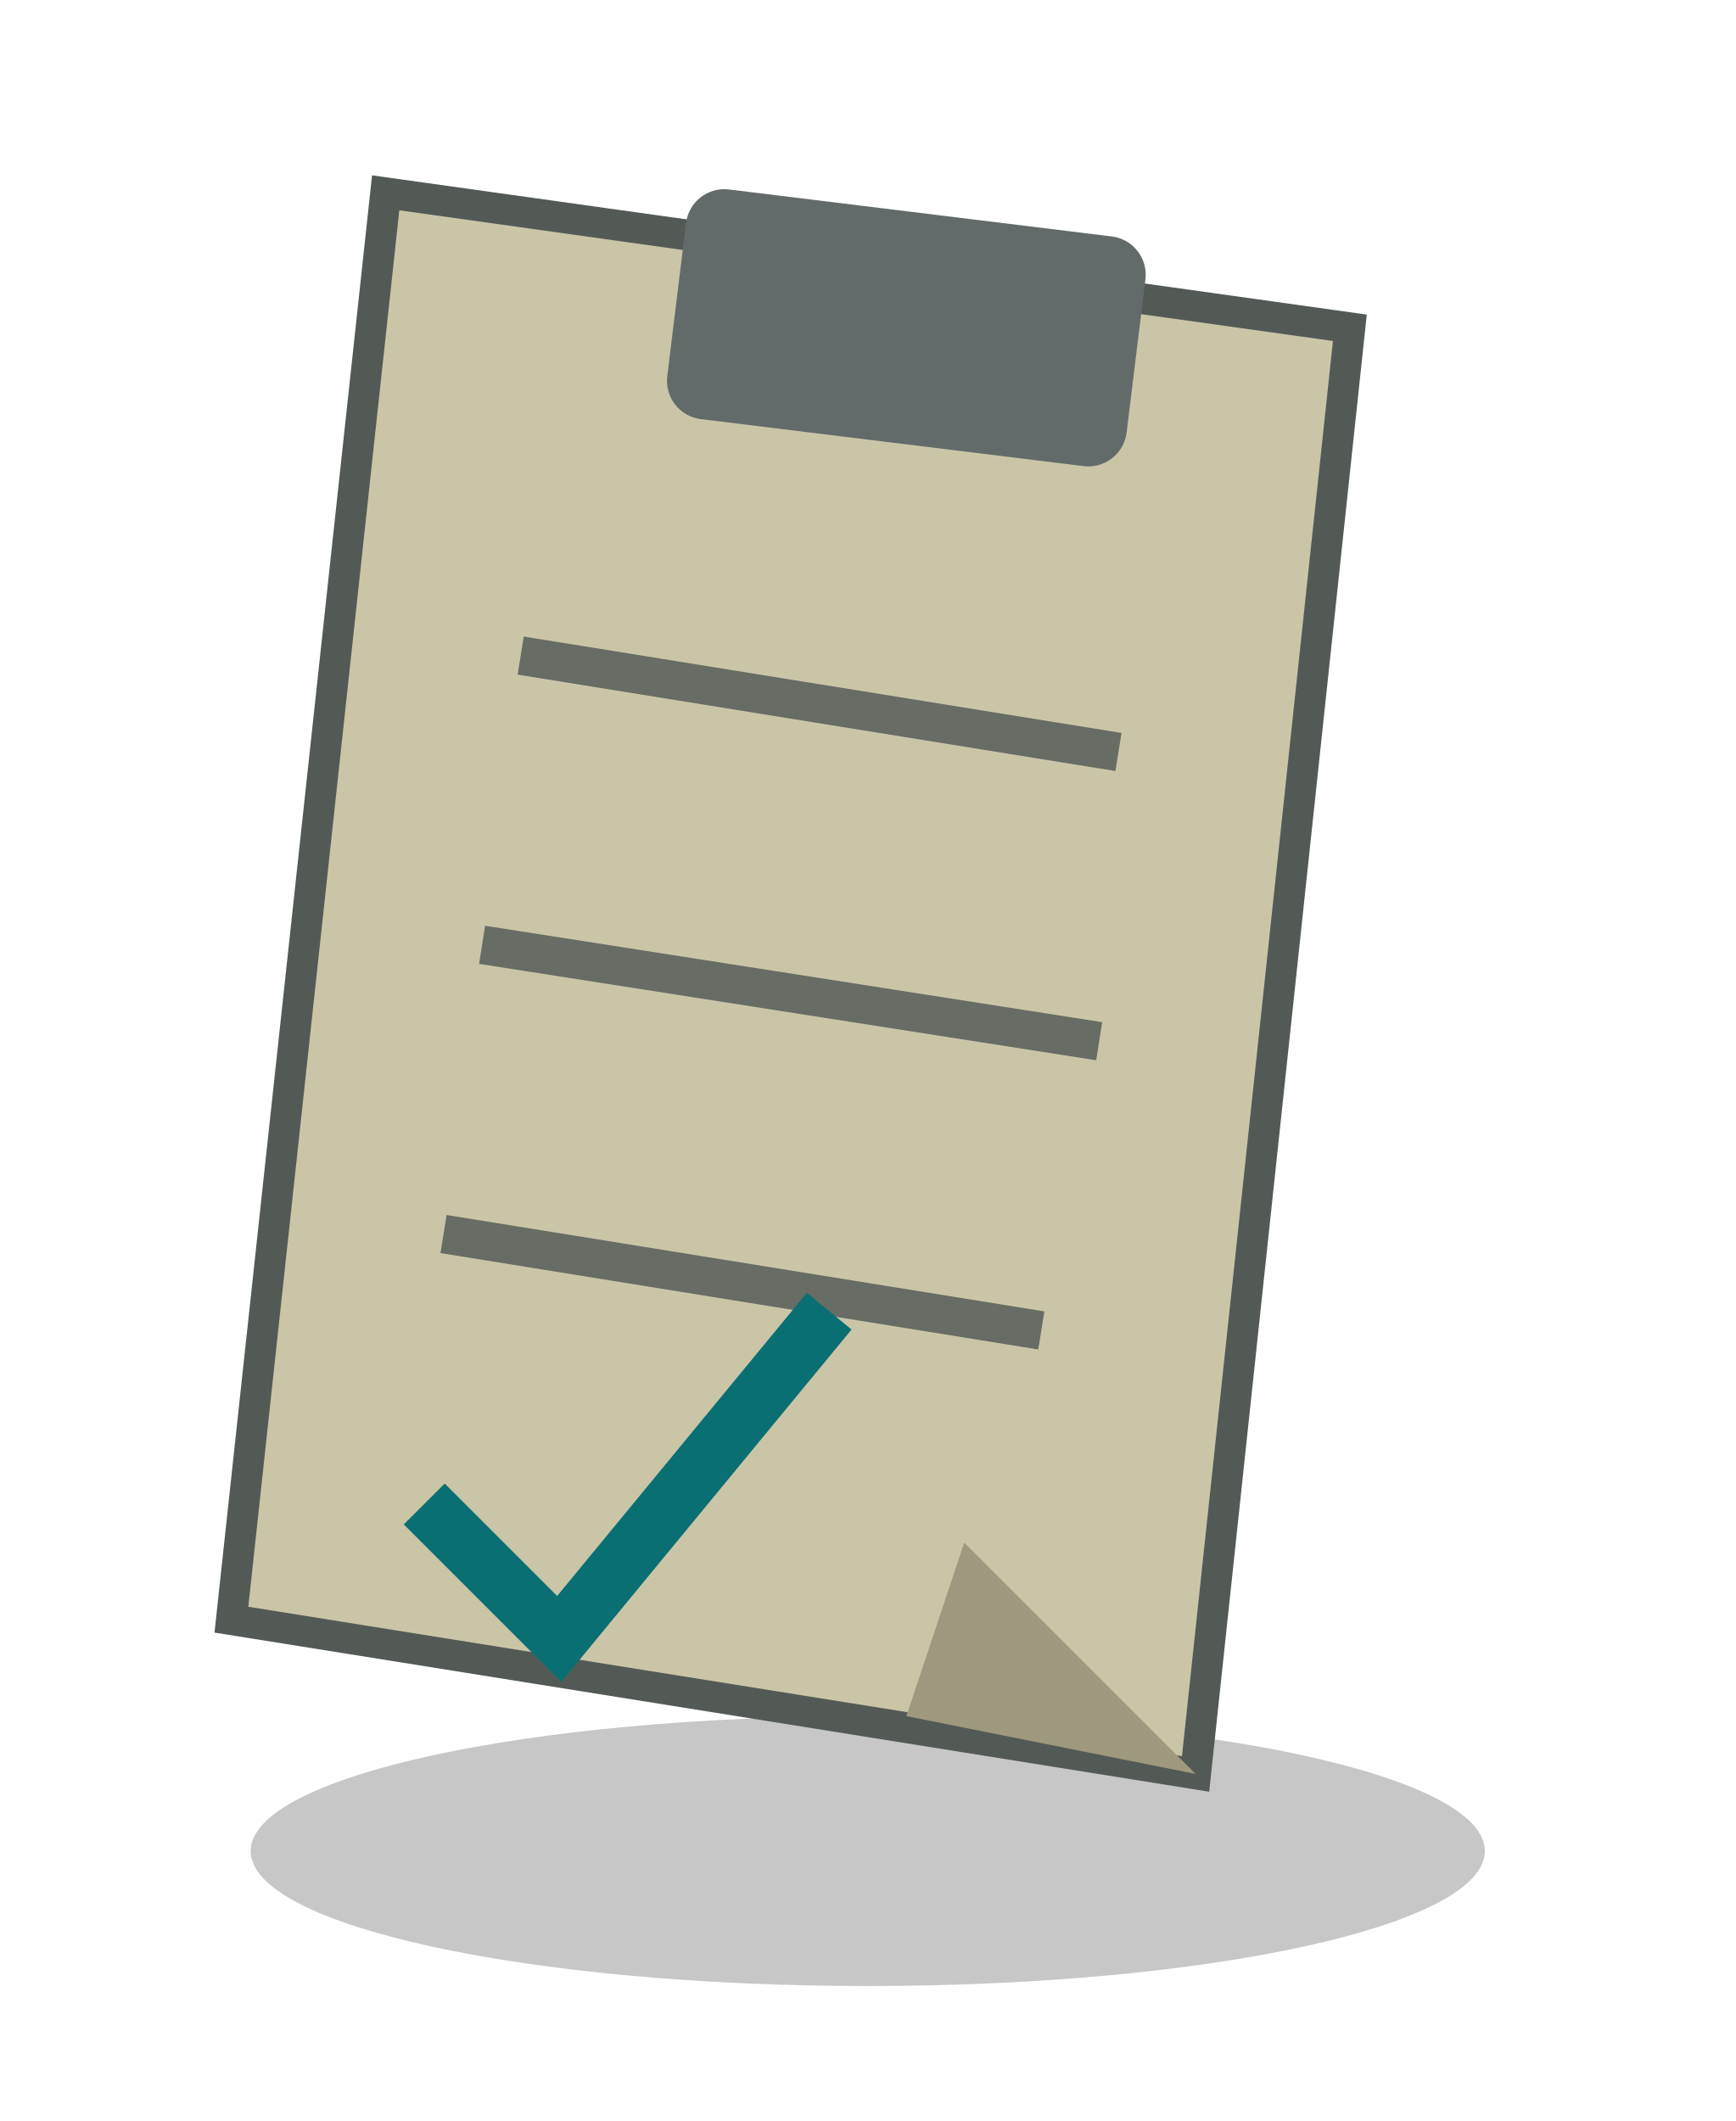
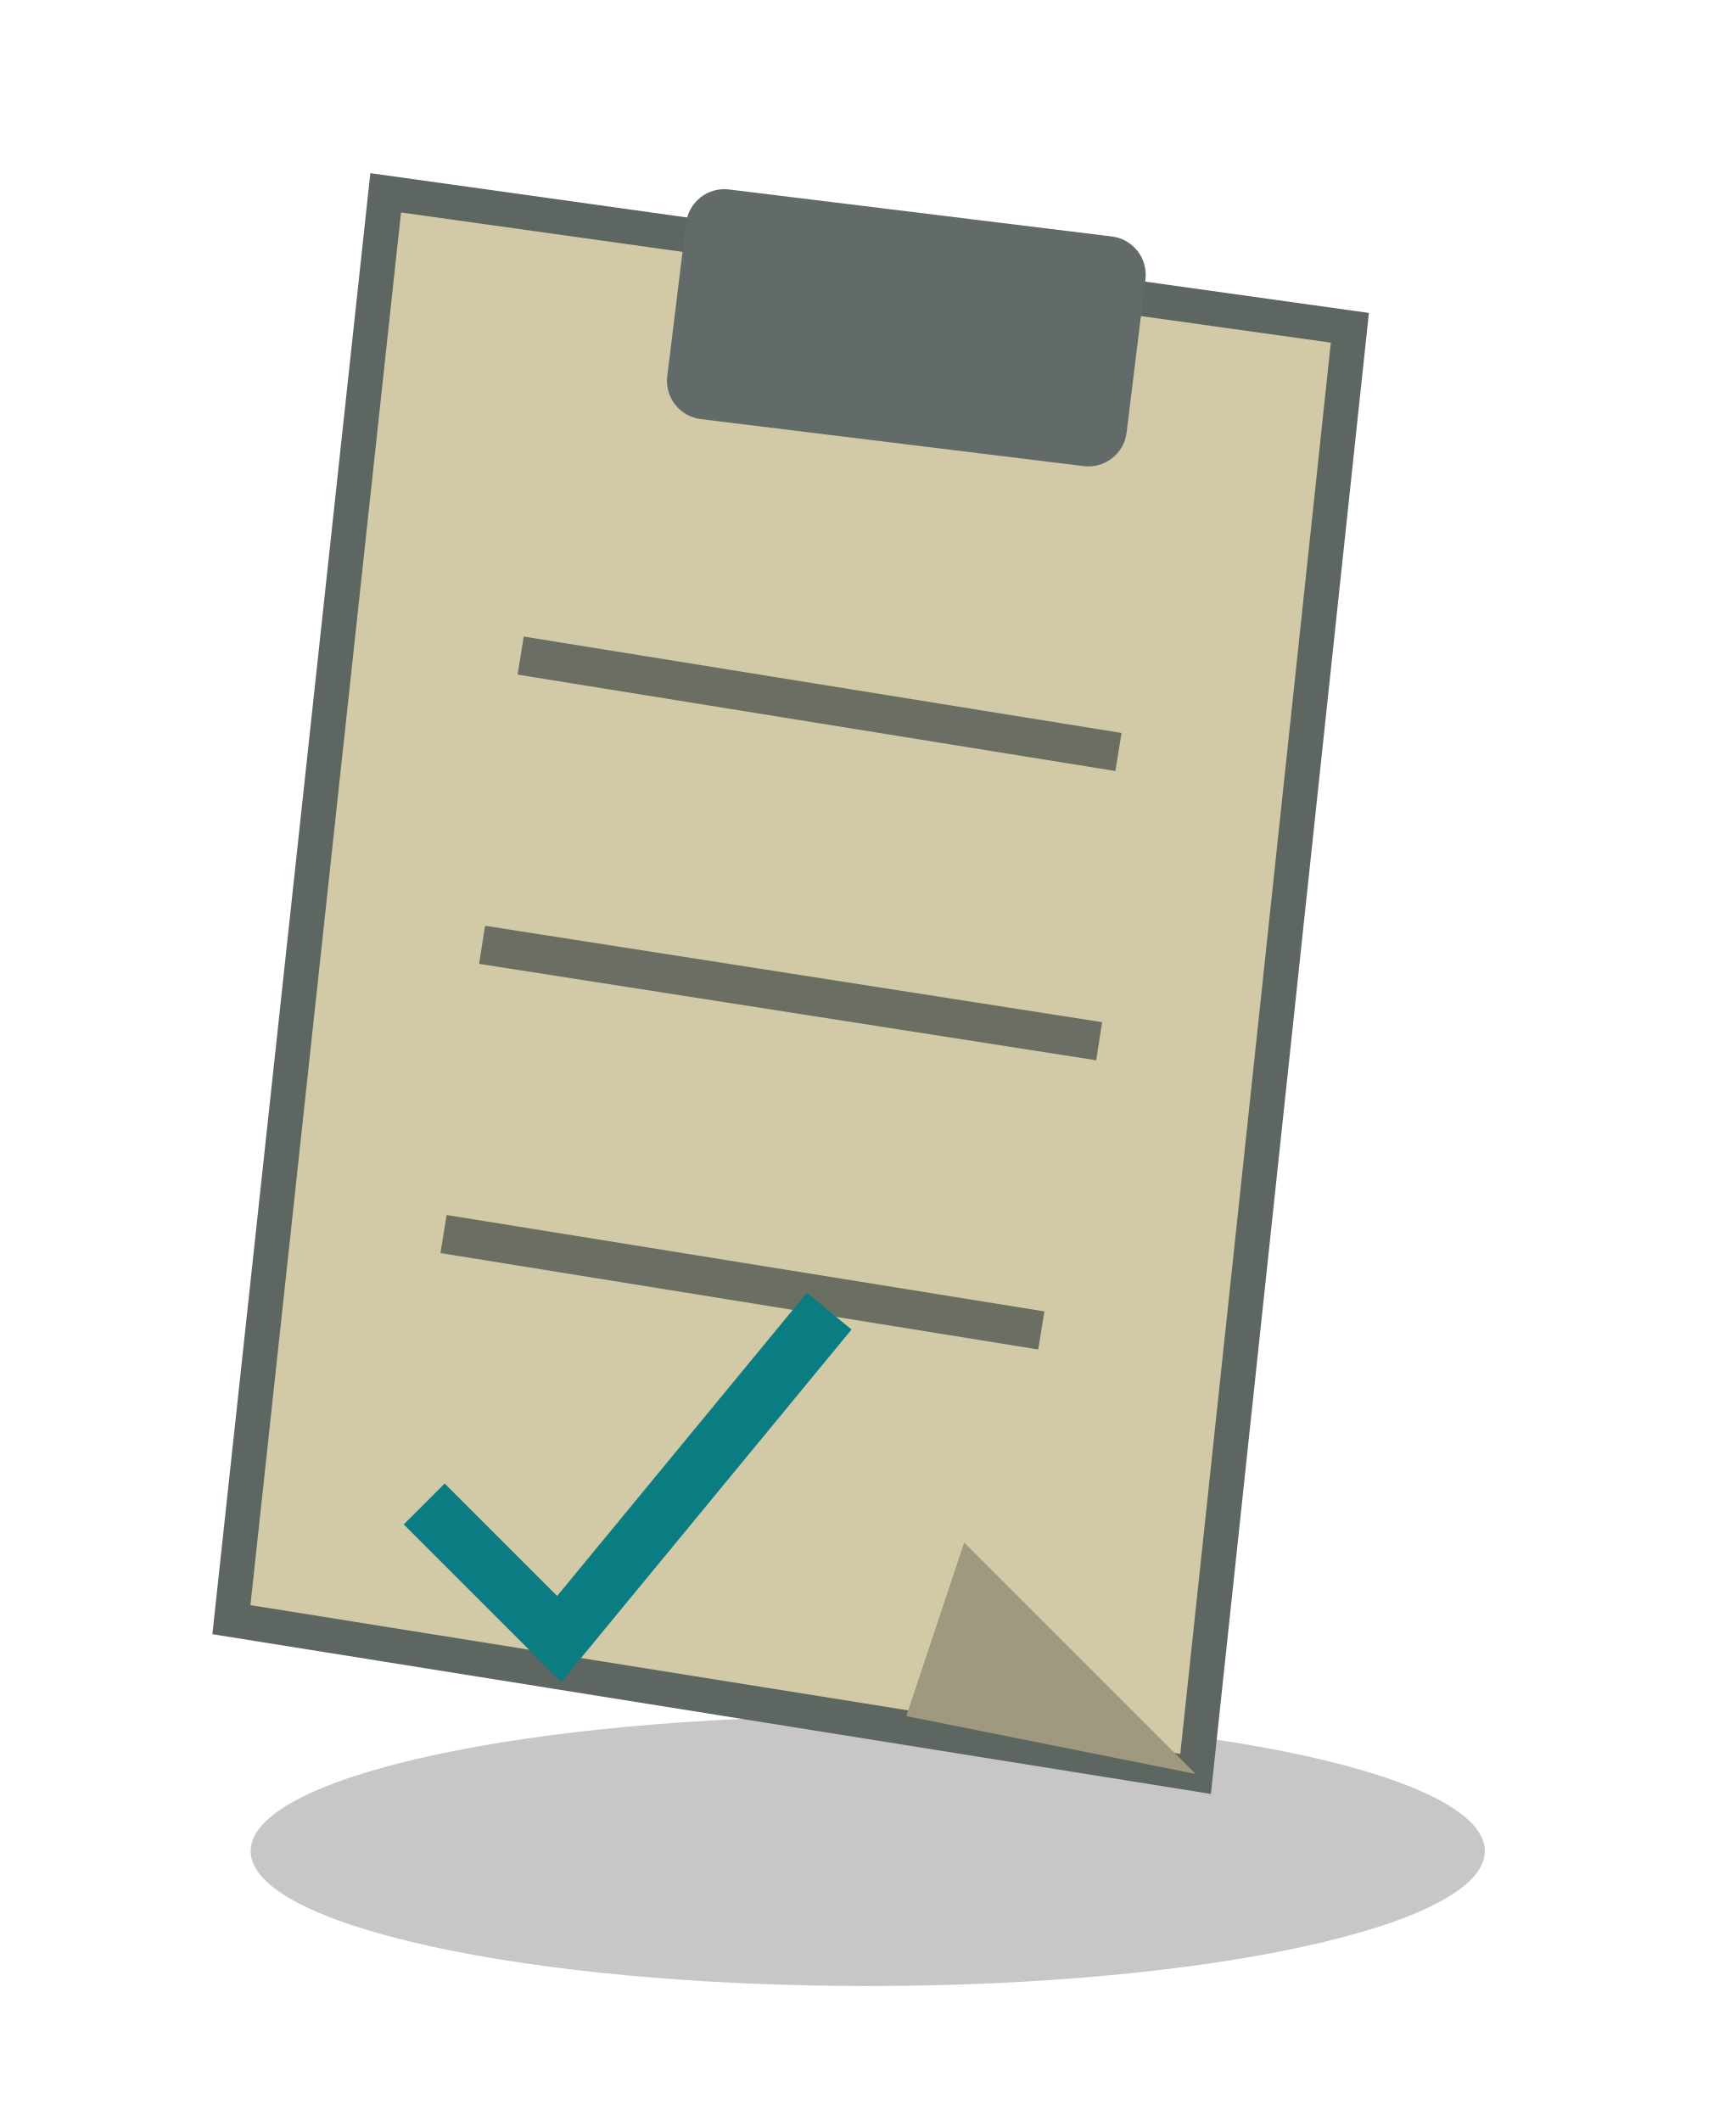
<svg xmlns="http://www.w3.org/2000/svg" width="90" height="110" viewBox="0 0 90 110">
  <ellipse cx="45" cy="96" rx="32" ry="7" fill="#000000" opacity="0.22" />
-   <path d="M20 10 L70 17 L62 92 L12 84 Z" fill="#cbc5a8" stroke="#535a56" stroke-width="1.6" />
+   <path d="M20 10 L70 17 L62 92 L12 84 Z" fill="#d2caa6" stroke="#5e6661" stroke-width="1.8" />
  <rect x="35" y="11" width="24" height="12" rx="2" transform="rotate(7 47 17)" fill="#636b6a" />
  <g stroke="#253137" stroke-width="2" opacity="0.6">
    <path d="M27 34 L58 39" />
    <path d="M25 49 L57 54" />
    <path d="M23 64 L54 69" />
  </g>
-   <path d="M22 78 L29 85 L43 68" stroke="#0a6f72" stroke-width="3" fill="none" />
+   <path d="M22 78 L29 85 L43 68" stroke="#0a7d82" stroke-width="3" fill="none" />
  <path d="M50 80 L62 92 L47 89 Z" fill="#9f997f" />
</svg>
